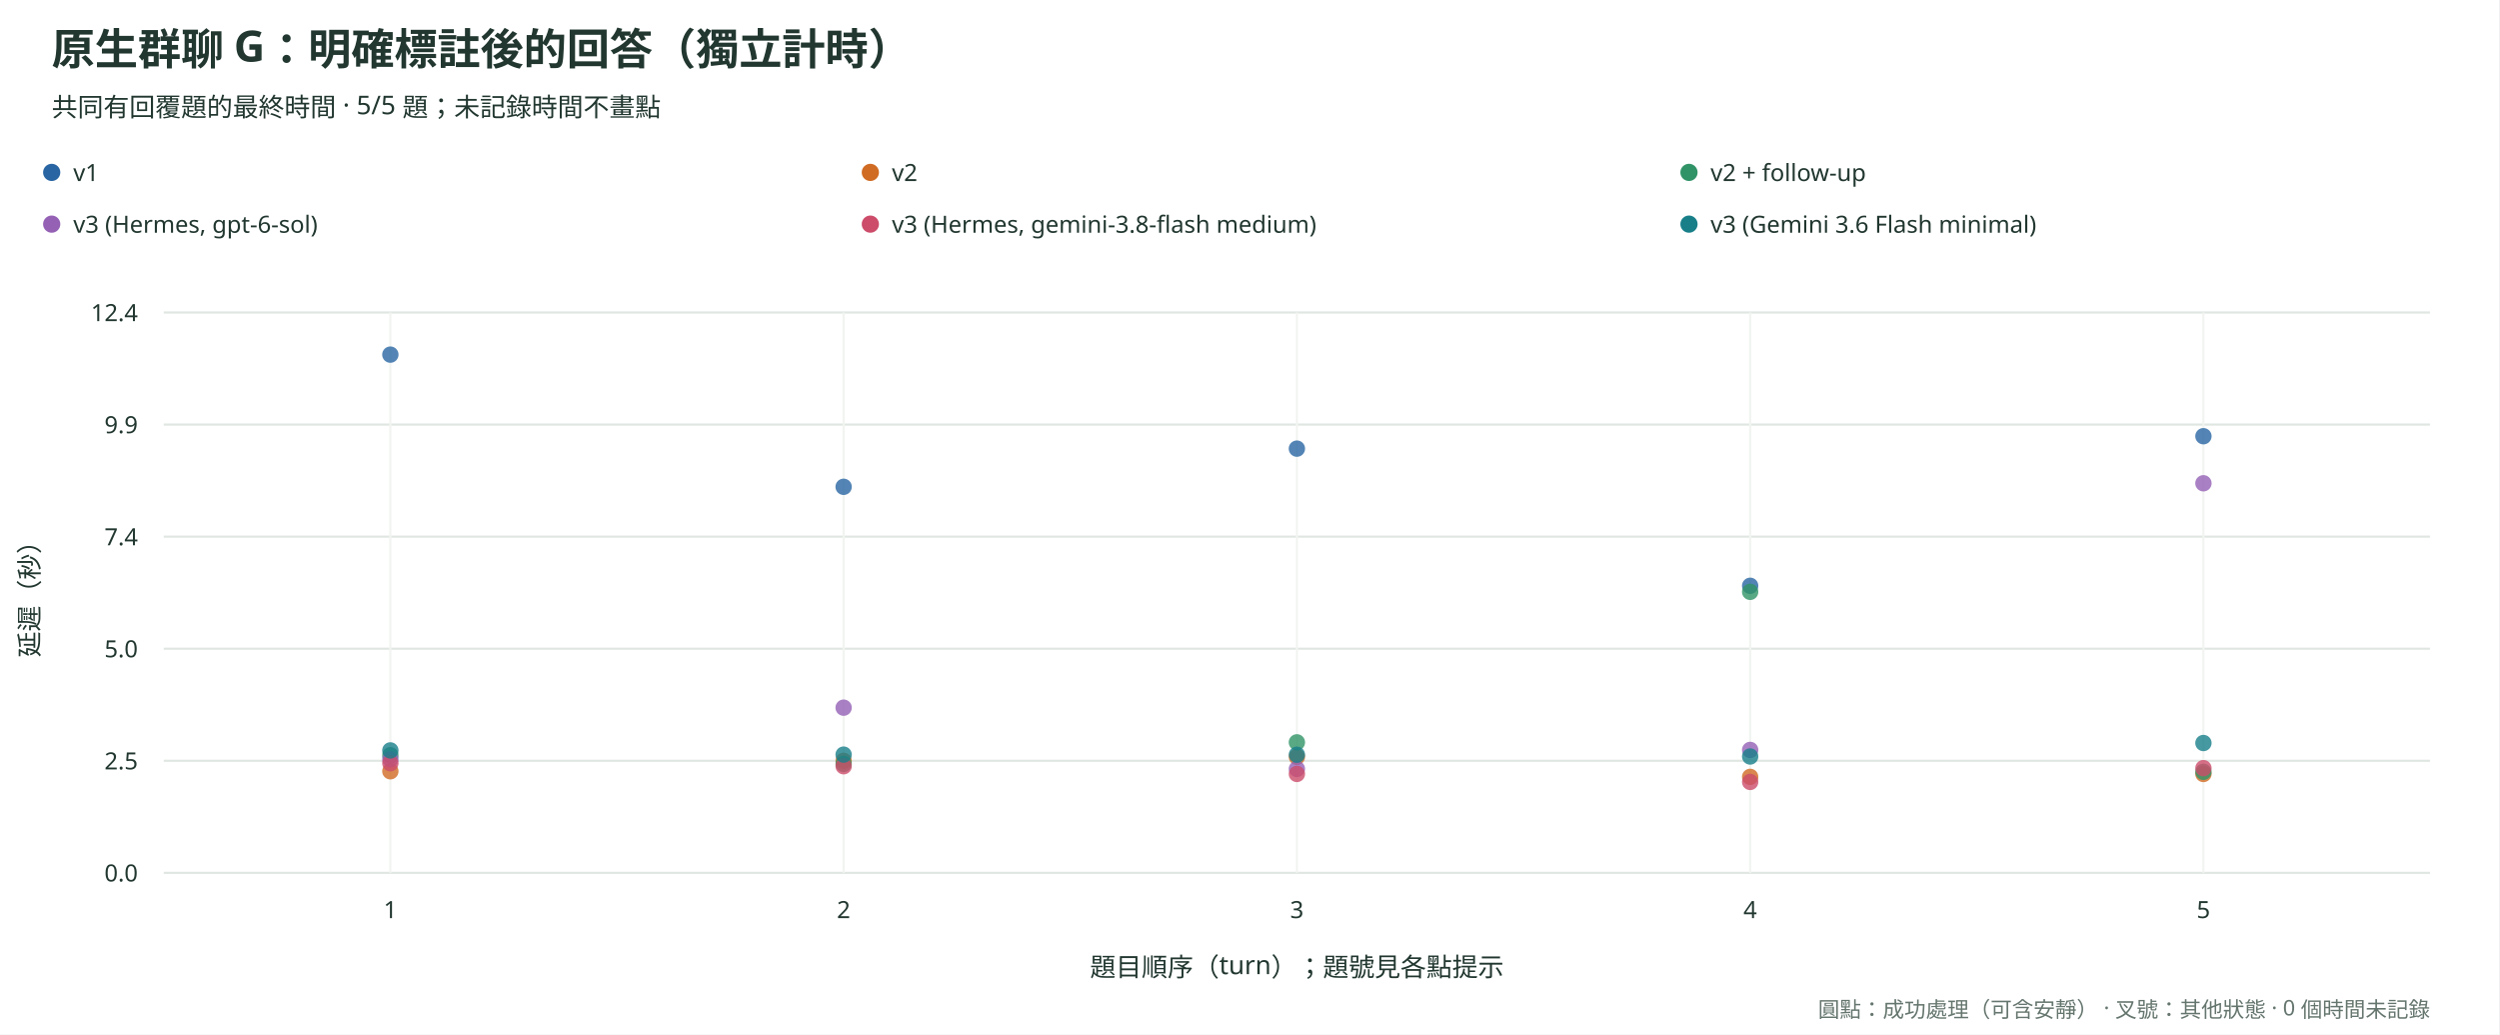
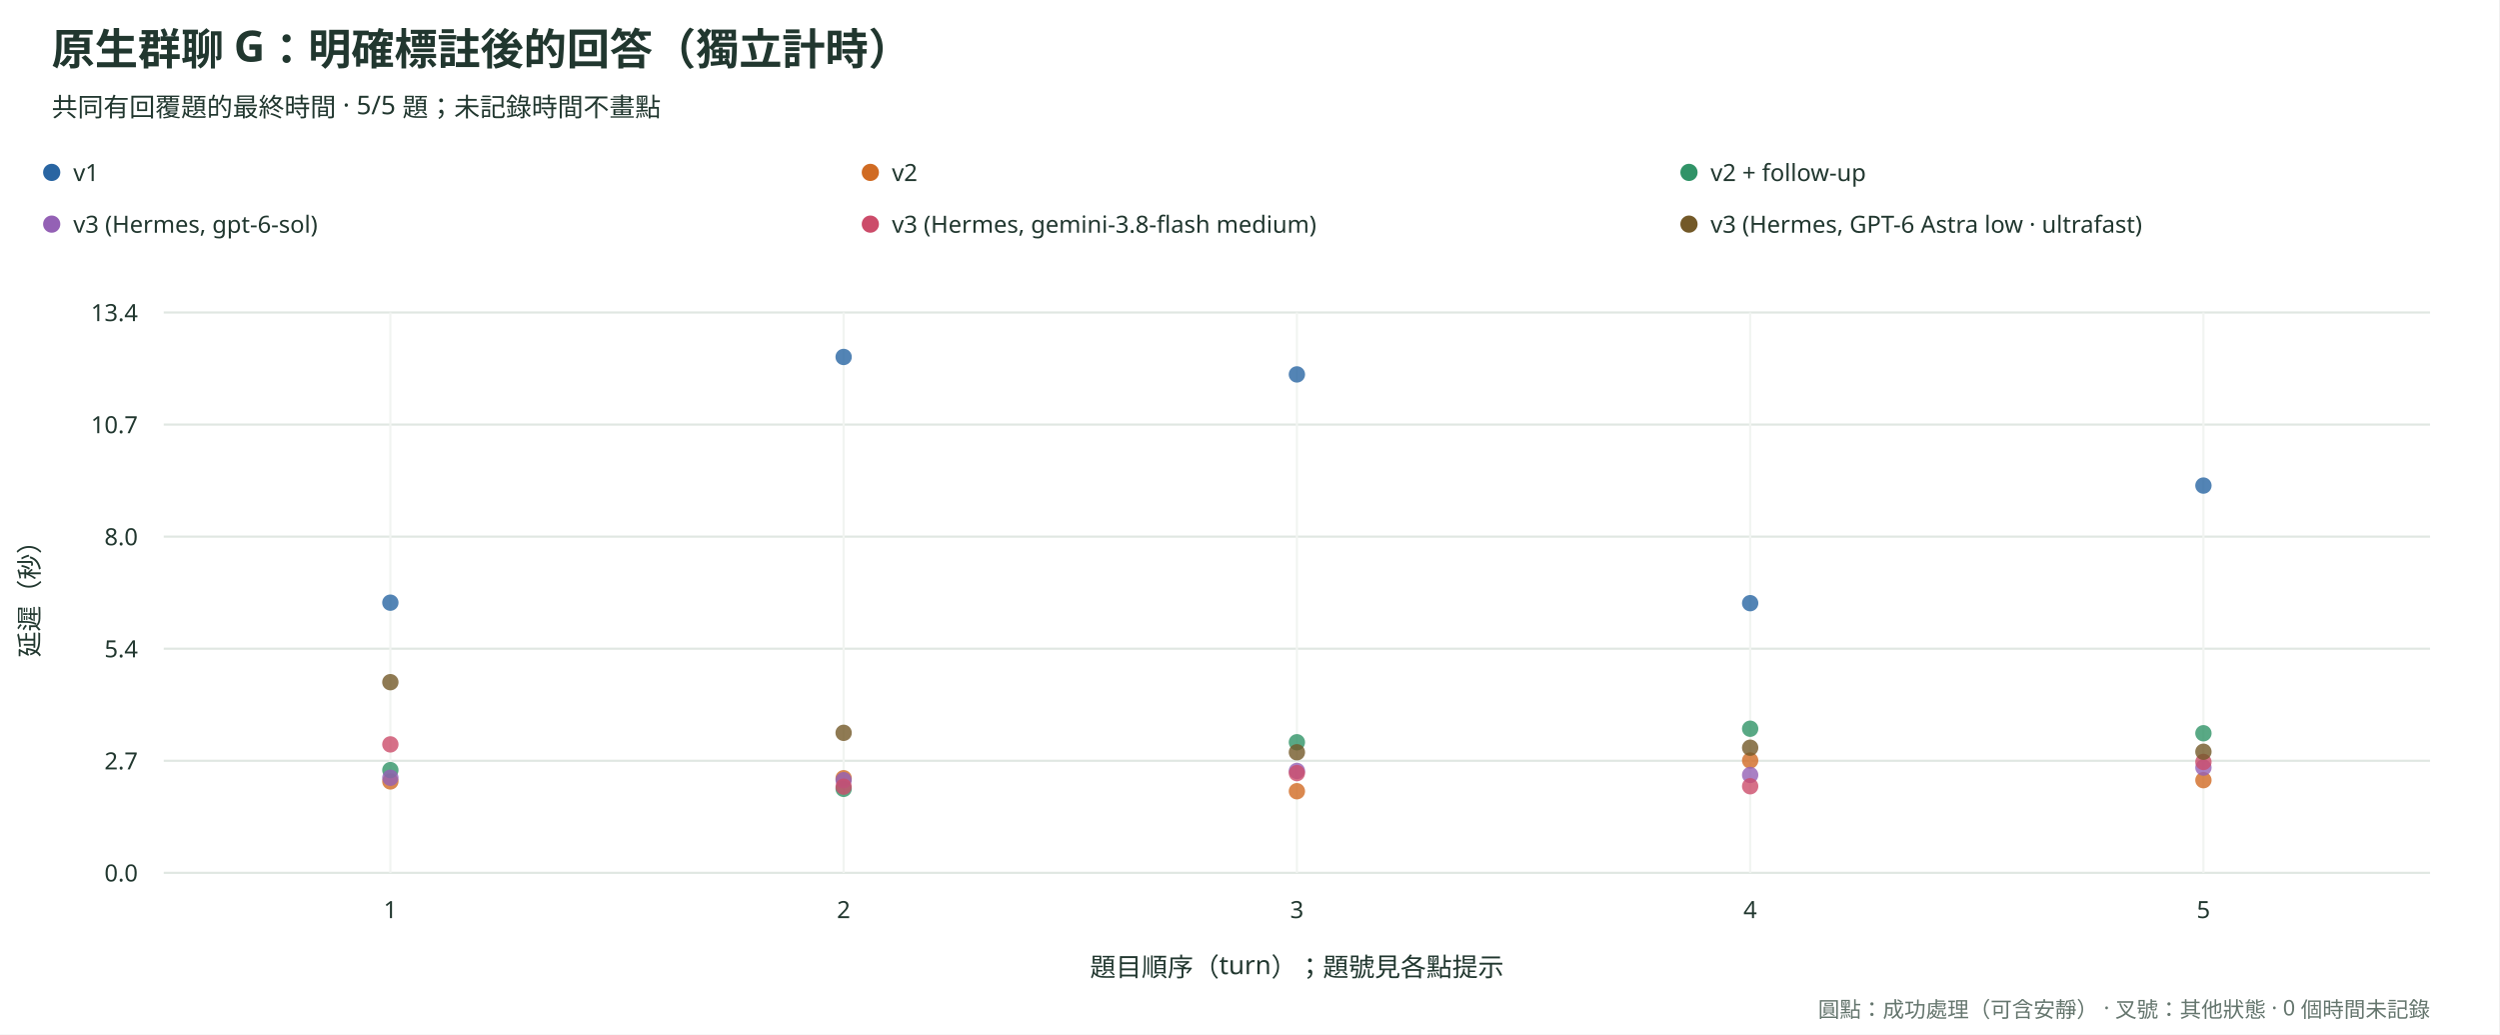
<svg xmlns="http://www.w3.org/2000/svg" viewBox="0 0 1160 480" role="img" aria-labelledby="title desc">
  <rect width="100%" height="100%" fill="#fff" />
  <g font-family="system-ui, sans-serif" fill="#21372f">
    <text x="24" y="30" font-size="20" font-weight="700">原生群聊 G：明確標註後的回答（獨立計時）</text>
    <text x="24" y="54" font-size="12">共同有回覆題的最終時間 · 5/5 題；未記錄時間不畫點</text>
    <circle cx="24" cy="80" r="4" fill="#2965a2" />
    <text x="34" y="84" font-size="11">v1</text>
    <circle cx="404" cy="80" r="4" fill="#d06b23" />
    <text x="414" y="84" font-size="11">v2</text>
    <circle cx="784" cy="80" r="4" fill="#309367" />
    <text x="794" y="84" font-size="11">v2 + follow-up</text>
    <circle cx="24" cy="104" r="4" fill="#9461b5" />
    <text x="34" y="108" font-size="11">v3 (Hermes, gpt-6-sol)</text>
    <circle cx="404" cy="104" r="4" fill="#cc4c6a" />
    <text x="414" y="108" font-size="11">v3 (Hermes, gemini-3.8-flash medium)</text>
-     <circle cx="784" cy="104" r="4" fill="#187f89" />
-     <text x="794" y="108" font-size="11">v3 (Gemini 3.6 Flash minimal)</text>
+     <circle cx="784" cy="104" r="4" fill="#735928" />
+     <text x="794" y="108" font-size="11">v3 (Hermes, GPT-6 Astra low · ultrafast)</text>
    <path d="M76 405.0H1128" stroke="#e0e7e2" />
    <text x="64" y="409.0" text-anchor="end" font-size="11">0.0</text>
    <path d="M76 353.0H1128" stroke="#e0e7e2" />
-     <text x="64" y="357.0" text-anchor="end" font-size="11">2.5</text>
+     <text x="64" y="357.0" text-anchor="end" font-size="11">2.7</text>
    <path d="M76 301.0H1128" stroke="#e0e7e2" />
-     <text x="64" y="305.0" text-anchor="end" font-size="11">5.0</text>
+     <text x="64" y="305.0" text-anchor="end" font-size="11">5.4</text>
    <path d="M76 249.0H1128" stroke="#e0e7e2" />
-     <text x="64" y="253.0" text-anchor="end" font-size="11">7.4</text>
+     <text x="64" y="253.0" text-anchor="end" font-size="11">8.0</text>
    <path d="M76 197.0H1128" stroke="#e0e7e2" />
-     <text x="64" y="201.0" text-anchor="end" font-size="11">9.9</text>
+     <text x="64" y="201.0" text-anchor="end" font-size="11">10.7</text>
    <path d="M76 145.0H1128" stroke="#e0e7e2" />
-     <text x="64" y="149.0" text-anchor="end" font-size="11">12.4</text>
+     <text x="64" y="149.0" text-anchor="end" font-size="11">13.4</text>
    <path d="M181.2 145V405" stroke="#f1f4f1" />
    <text x="181.2" y="426" text-anchor="middle" font-size="11">1</text>
    <path d="M391.6 145V405" stroke="#f1f4f1" />
    <text x="391.6" y="426" text-anchor="middle" font-size="11">2</text>
    <path d="M602.0 145V405" stroke="#f1f4f1" />
    <text x="602.0" y="426" text-anchor="middle" font-size="11">3</text>
    <path d="M812.4 145V405" stroke="#f1f4f1" />
    <text x="812.4" y="426" text-anchor="middle" font-size="11">4</text>
    <path d="M1022.8 145V405" stroke="#f1f4f1" />
    <text x="1022.8" y="426" text-anchor="middle" font-size="11">5</text>
    <g data-case="G005" data-arm="v1">
-       <circle cx="181.20" cy="164.55" r="3.8" fill="#2965a2" fill-opacity=".8" />
+       <circle cx="181.20" cy="279.64" r="3.8" fill="#2965a2" fill-opacity=".8" />
    </g>
    <g data-case="G005" data-arm="v2">
-       <circle cx="181.20" cy="357.87" r="3.8" fill="#d06b23" fill-opacity=".8" />
+       <circle cx="181.20" cy="362.58" r="3.8" fill="#d06b23" fill-opacity=".8" />
    </g>
    <g data-case="G005" data-arm="v2_followup">
-       <circle cx="181.20" cy="350.44" r="3.8" fill="#309367" fill-opacity=".8" />
+       <circle cx="181.20" cy="357.33" r="3.8" fill="#309367" fill-opacity=".8" />
    </g>
    <g data-case="G005" data-arm="v3_hermes_gpt6_sol">
-       <circle cx="181.20" cy="352.30" r="3.8" fill="#9461b5" fill-opacity=".8" />
+       <circle cx="181.20" cy="360.88" r="3.8" fill="#9461b5" fill-opacity=".8" />
    </g>
    <g data-case="G005" data-arm="v3_hermes_gemini">
-       <circle cx="181.20" cy="354.14" r="3.8" fill="#cc4c6a" fill-opacity=".8" />
+       <circle cx="181.20" cy="345.40" r="3.8" fill="#cc4c6a" fill-opacity=".8" />
    </g>
-     <g data-case="G005" data-arm="v3_gemini_minimal">
-       <circle cx="181.20" cy="348.19" r="3.8" fill="#187f89" fill-opacity=".8" />
+     <g data-case="G005" data-arm="v3_hermes_astra_ultrafast">
+       <circle cx="181.20" cy="316.53" r="3.8" fill="#735928" fill-opacity=".8" />
    </g>
    <g data-case="G006" data-arm="v1">
-       <circle cx="391.60" cy="225.88" r="3.8" fill="#2965a2" fill-opacity=".8" />
+       <circle cx="391.60" cy="165.63" r="3.8" fill="#2965a2" fill-opacity=".8" />
    </g>
    <g data-case="G006" data-arm="v2">
-       <circle cx="391.60" cy="353.03" r="3.8" fill="#d06b23" fill-opacity=".8" />
+       <circle cx="391.60" cy="361.10" r="3.8" fill="#d06b23" fill-opacity=".8" />
    </g>
    <g data-case="G006" data-arm="v2_followup">
-       <circle cx="391.60" cy="354.45" r="3.8" fill="#309367" fill-opacity=".8" />
+       <circle cx="391.60" cy="366.03" r="3.8" fill="#309367" fill-opacity=".8" />
    </g>
    <g data-case="G006" data-arm="v3_hermes_gpt6_sol">
-       <circle cx="391.60" cy="328.36" r="3.8" fill="#9461b5" fill-opacity=".8" />
+       <circle cx="391.60" cy="362.00" r="3.8" fill="#9461b5" fill-opacity=".8" />
    </g>
    <g data-case="G006" data-arm="v3_hermes_gemini">
-       <circle cx="391.60" cy="355.53" r="3.8" fill="#cc4c6a" fill-opacity=".8" />
+       <circle cx="391.60" cy="365.01" r="3.8" fill="#cc4c6a" fill-opacity=".8" />
    </g>
-     <g data-case="G006" data-arm="v3_gemini_minimal">
-       <circle cx="391.60" cy="350.15" r="3.8" fill="#187f89" fill-opacity=".8" />
+     <g data-case="G006" data-arm="v3_hermes_astra_ultrafast">
+       <circle cx="391.60" cy="340.03" r="3.8" fill="#735928" fill-opacity=".8" />
    </g>
    <g data-case="G011" data-arm="v1">
-       <circle cx="602.00" cy="208.17" r="3.8" fill="#2965a2" fill-opacity=".8" />
+       <circle cx="602.00" cy="173.73" r="3.8" fill="#2965a2" fill-opacity=".8" />
    </g>
    <g data-case="G011" data-arm="v2">
-       <circle cx="602.00" cy="351.20" r="3.8" fill="#d06b23" fill-opacity=".8" />
+       <circle cx="602.00" cy="367.13" r="3.8" fill="#d06b23" fill-opacity=".8" />
    </g>
    <g data-case="G011" data-arm="v2_followup">
-       <circle cx="602.00" cy="344.45" r="3.8" fill="#309367" fill-opacity=".8" />
+       <circle cx="602.00" cy="344.41" r="3.8" fill="#309367" fill-opacity=".8" />
    </g>
    <g data-case="G011" data-arm="v3_hermes_gpt6_sol">
-       <circle cx="602.00" cy="356.78" r="3.8" fill="#9461b5" fill-opacity=".8" />
+       <circle cx="602.00" cy="357.72" r="3.8" fill="#9461b5" fill-opacity=".8" />
    </g>
    <g data-case="G011" data-arm="v3_hermes_gemini">
-       <circle cx="602.00" cy="359.11" r="3.8" fill="#cc4c6a" fill-opacity=".8" />
+       <circle cx="602.00" cy="358.72" r="3.8" fill="#cc4c6a" fill-opacity=".8" />
    </g>
-     <g data-case="G011" data-arm="v3_gemini_minimal">
-       <circle cx="602.00" cy="350.20" r="3.8" fill="#187f89" fill-opacity=".8" />
+     <g data-case="G011" data-arm="v3_hermes_astra_ultrafast">
+       <circle cx="602.00" cy="349.06" r="3.8" fill="#735928" fill-opacity=".8" />
    </g>
    <g data-case="G012" data-arm="v1">
-       <circle cx="812.40" cy="271.81" r="3.8" fill="#2965a2" fill-opacity=".8" />
+       <circle cx="812.40" cy="279.87" r="3.8" fill="#2965a2" fill-opacity=".8" />
    </g>
    <g data-case="G012" data-arm="v2">
-       <circle cx="812.40" cy="360.47" r="3.8" fill="#d06b23" fill-opacity=".8" />
+       <circle cx="812.40" cy="352.88" r="3.8" fill="#d06b23" fill-opacity=".8" />
    </g>
    <g data-case="G012" data-arm="v2_followup">
-       <circle cx="812.40" cy="274.62" r="3.8" fill="#309367" fill-opacity=".8" />
+       <circle cx="812.40" cy="338.13" r="3.8" fill="#309367" fill-opacity=".8" />
    </g>
    <g data-case="G012" data-arm="v3_hermes_gpt6_sol">
-       <circle cx="812.40" cy="347.97" r="3.8" fill="#9461b5" fill-opacity=".8" />
+       <circle cx="812.40" cy="359.59" r="3.8" fill="#9461b5" fill-opacity=".8" />
    </g>
    <g data-case="G012" data-arm="v3_hermes_gemini">
-       <circle cx="812.40" cy="362.82" r="3.8" fill="#cc4c6a" fill-opacity=".8" />
+       <circle cx="812.40" cy="364.82" r="3.8" fill="#cc4c6a" fill-opacity=".8" />
    </g>
-     <g data-case="G012" data-arm="v3_gemini_minimal">
-       <circle cx="812.40" cy="351.02" r="3.8" fill="#187f89" fill-opacity=".8" />
+     <g data-case="G012" data-arm="v3_hermes_astra_ultrafast">
+       <circle cx="812.40" cy="346.94" r="3.8" fill="#735928" fill-opacity=".8" />
    </g>
    <g data-case="G013" data-arm="v1">
-       <circle cx="1022.80" cy="202.41" r="3.8" fill="#2965a2" fill-opacity=".8" />
+       <circle cx="1022.80" cy="225.31" r="3.8" fill="#2965a2" fill-opacity=".8" />
    </g>
    <g data-case="G013" data-arm="v2">
-       <circle cx="1022.80" cy="359.13" r="3.8" fill="#d06b23" fill-opacity=".8" />
+       <circle cx="1022.80" cy="362.00" r="3.8" fill="#d06b23" fill-opacity=".8" />
    </g>
    <g data-case="G013" data-arm="v2_followup">
-       <circle cx="1022.80" cy="358.14" r="3.8" fill="#309367" fill-opacity=".8" />
+       <circle cx="1022.80" cy="340.23" r="3.8" fill="#309367" fill-opacity=".8" />
    </g>
    <g data-case="G013" data-arm="v3_hermes_gpt6_sol">
-       <circle cx="1022.80" cy="224.24" r="3.8" fill="#9461b5" fill-opacity=".8" />
+       <circle cx="1022.80" cy="356.17" r="3.8" fill="#9461b5" fill-opacity=".8" />
    </g>
    <g data-case="G013" data-arm="v3_hermes_gemini">
-       <circle cx="1022.80" cy="356.42" r="3.8" fill="#cc4c6a" fill-opacity=".8" />
+       <circle cx="1022.80" cy="353.54" r="3.8" fill="#cc4c6a" fill-opacity=".8" />
    </g>
-     <g data-case="G013" data-arm="v3_gemini_minimal">
-       <circle cx="1022.80" cy="344.76" r="3.8" fill="#187f89" fill-opacity=".8" />
+     <g data-case="G013" data-arm="v3_hermes_astra_ultrafast">
+       <circle cx="1022.80" cy="348.82" r="3.8" fill="#735928" fill-opacity=".8" />
    </g>
    <text x="602.0" y="453" text-anchor="middle" font-size="12">題目順序（turn）；題號見各點提示</text>
    <text x="18" y="275" text-anchor="middle" font-size="12" transform="rotate(-90 18 275)">延遲（秒）</text>
    <text x="1128" y="472" text-anchor="end" fill="#65766e" font-size="10">圓點：成功處理（可含安靜） · 叉號：其他狀態 · 0 個時間未記錄</text>
  </g>
</svg>
